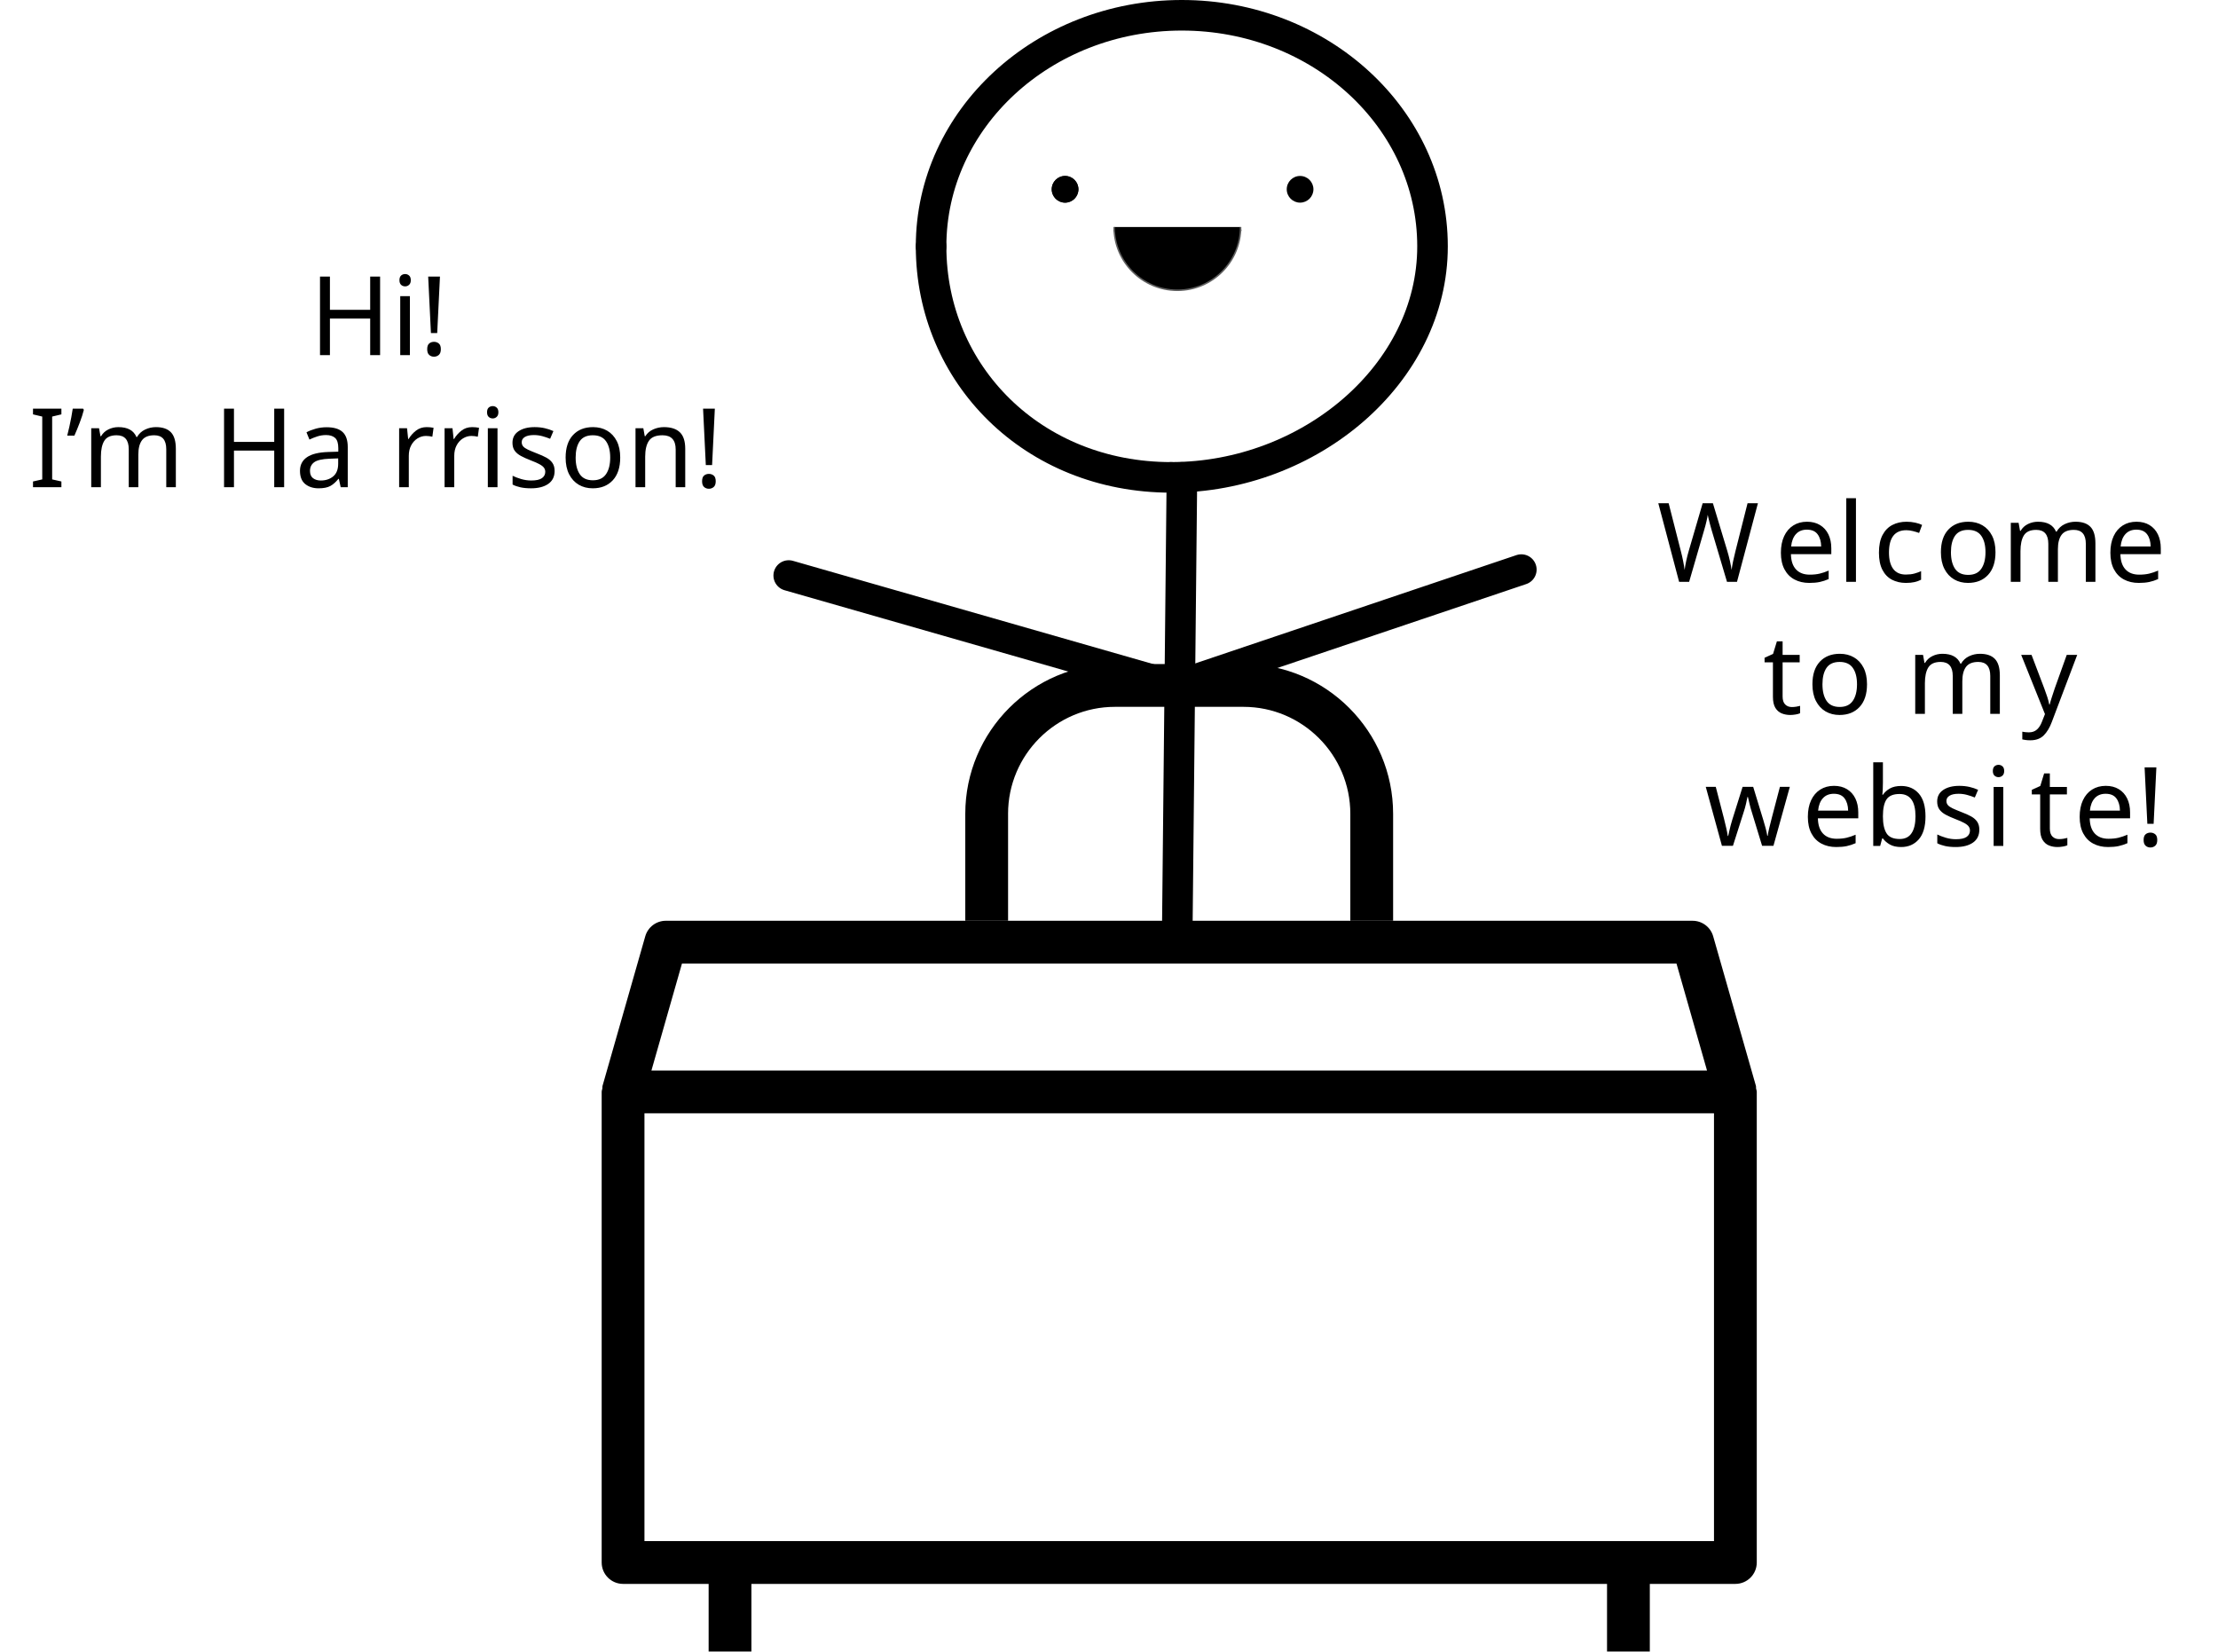
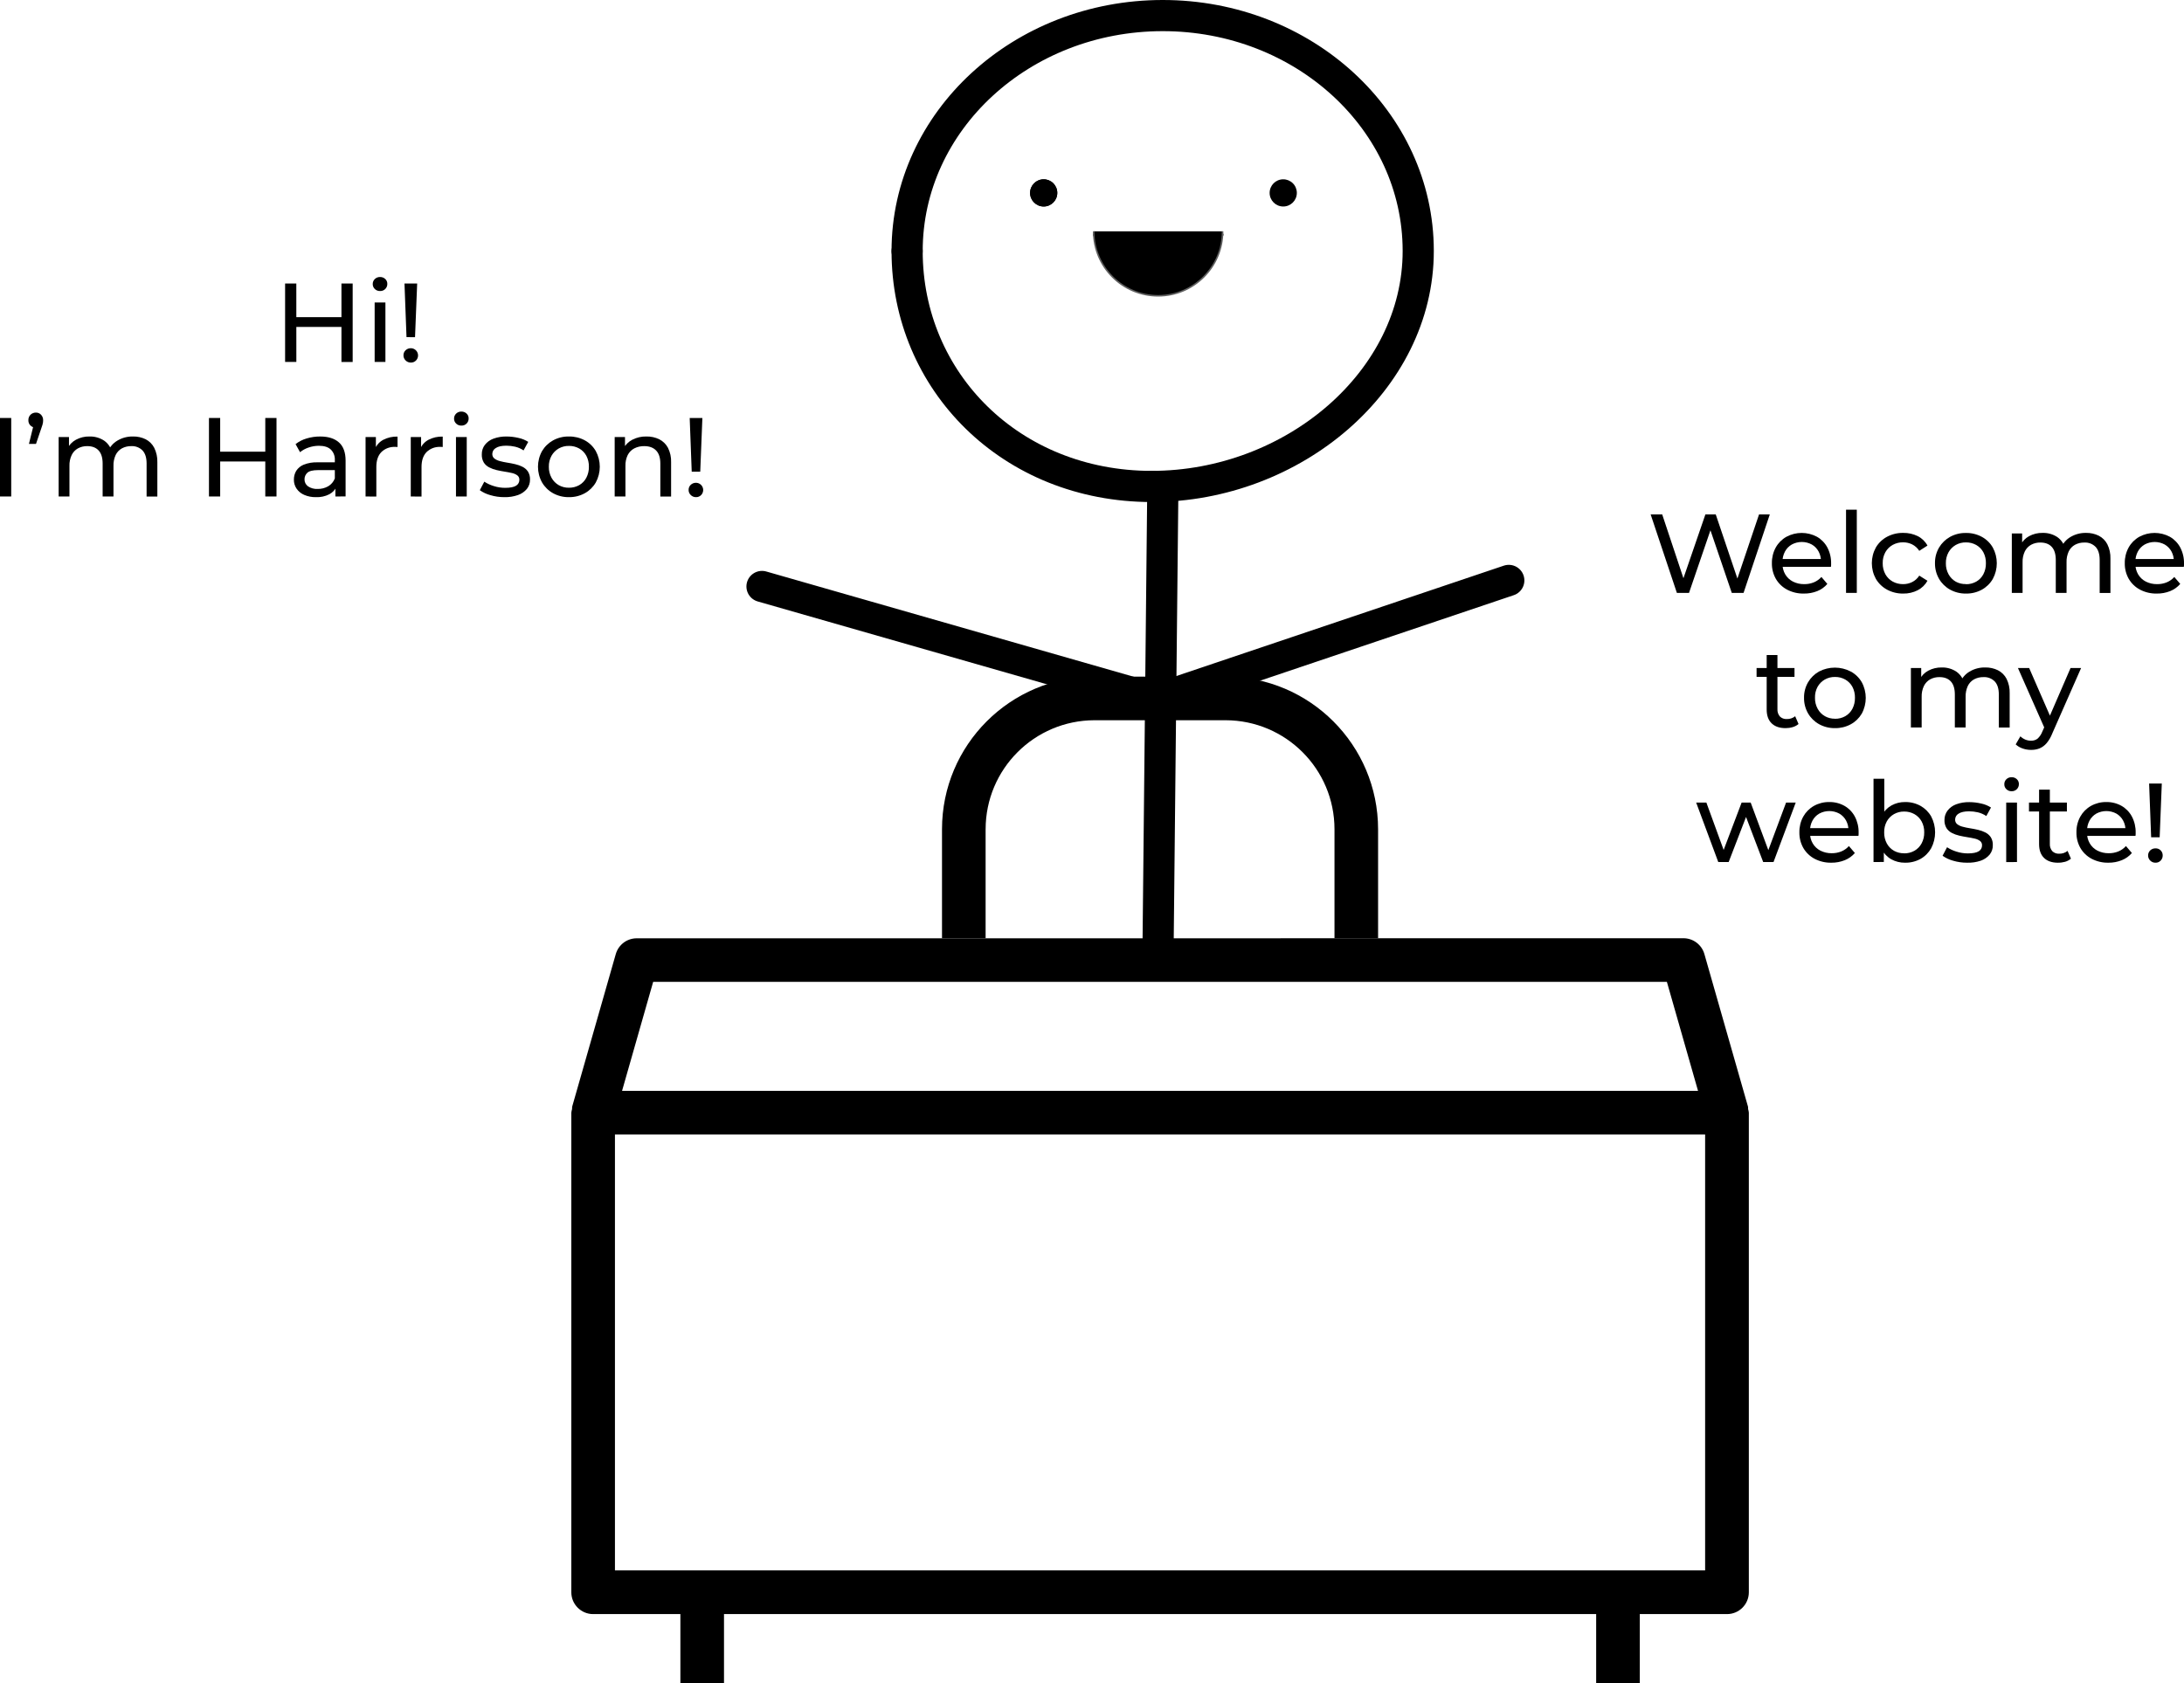
- <svg xmlns="http://www.w3.org/2000/svg" id="Layer_2" data-name="Layer 2" viewBox="0 0 1451.18 1080.53">
+ <svg xmlns="http://www.w3.org/2000/svg" viewBox="0 0 1401.86 1080.53">
  <defs>
-     <style>
-       .cls-1 {
-         stroke: #606060;
-         stroke-miterlimit: 10;
-       }
- 
-       .cls-2 {
-         letter-spacing: -.02em;
-       }
- 
-       .cls-3 {
-         letter-spacing: 0em;
-       }
- 
-       .cls-4 {
-         stroke-width: 20px;
-       }
- 
-       .cls-4, .cls-5 {
-         fill: none;
-         stroke: #000;
-         stroke-linecap: round;
-         stroke-linejoin: round;
-       }
- 
-       .cls-6 {
-         letter-spacing: -.05em;
-       }
- 
-       .cls-7 {
-         letter-spacing: 0em;
-       }
- 
-       .cls-8 {
-         letter-spacing: 0em;
-       }
- 
-       .cls-9 {
-         letter-spacing: -.02em;
-       }
- 
-       .cls-10 {
-         letter-spacing: 0em;
-       }
- 
-       .cls-11 {
-         font-family: MontserratRoman-Medium, Montserrat;
-         font-size: 72px;
-         font-variation-settings: 'wght' 500;
-         font-weight: 500;
-       }
- 
-       .cls-12 {
-         letter-spacing: 0em;
-       }
- 
-       .cls-5 {
-         stroke-width: 3px;
-       }
-     </style>
+     <style>.cls-1,.cls-2{fill:none;stroke:#000;stroke-linecap:round;stroke-linejoin:round;}.cls-1{stroke-width:20px;}.cls-2{stroke-width:3px;}.cls-3{stroke:#606060;stroke-miterlimit:10;}</style>
  </defs>
-   <g id="Layer_1-2" data-name="Layer 1">
-     <path d="M757.53,602.42H435.64c-6.25,0-11.74,4.14-13.46,10.15l-27.99,97.97c-.15,.52,.01,1.04-.07,1.56-.13,.77-.46,1.47-.46,2.28v307.9c0,7.73,6.26,14,14,14h55.98v44.25h27.99v-44.25h559.81v44.25h27.99v-44.25h55.98c7.73,0,14-6.26,14-14v-307.9c0-.81-.33-1.51-.46-2.28-.09-.52,.07-1.04-.07-1.55l-27.99-97.97c-1.72-6.01-7.21-10.15-13.46-10.15h-69.98m-27.99,0h-223.92m-339.33,27.99h650.67l19.98,69.98H426.21l19.98-69.98Zm675.22,377.87H421.65v-279.91h699.77v279.91h0Z" />
-     <g>
-       <g>
-         <path id="path5748" d="M859.34,123.85c0,4.82-3.91,8.73-8.73,8.73s-8.73-3.91-8.73-8.73,3.91-8.73,8.73-8.73,8.73,3.91,8.73,8.73Z" />
-         <path id="path3802" class="cls-4" d="M609.19,161.16c-.04-83.45,73.36-151.13,163.96-151.16,90.59-.04,164.07,67.58,164.11,151.02v.14c.04,83.45-80.36,151.13-170.96,151.16" />
-         <path id="path3802-2" data-name="path3802" class="cls-4" d="M766.3,312.33c-90.59,.04-157.07-67.58-157.11-151.02" />
-         <path id="path5748-2" data-name="path5748" d="M705.58,123.85c0,4.82-3.91,8.73-8.73,8.73s-8.73-3.91-8.73-8.73,3.91-8.73,8.73-8.73,8.73,3.91,8.73,8.73Z" />
-         <path class="cls-5" d="M729.93,150.68c6.7,3.61,20.87,10.09,39.92,10.19,19.58,.11,34.15-6.57,40.87-10.19" />
-         <path id="path5748-3" data-name="path5748" d="M705.58,123.85c0,4.82-3.91,8.73-8.73,8.73s-8.73-3.91-8.73-8.73,3.91-8.73,8.73-8.73,8.73,3.91,8.73,8.73Z" />
-         <path class="cls-1" d="M728.94,148.53c0,22.86,18.53,41.38,41.38,41.38s41.38-18.53,41.38-41.38" />
-       </g>
-       <path id="path3796" class="cls-4" d="M516.04,376.54l252.87,72.47,226.46-76.35" />
-       <path id="path3800" class="cls-4" d="M770.33,602.42l2.97-290.09" />
+   <g id="Layer_2" data-name="Layer 2">
+     <g id="Layer_1-2" data-name="Layer 1">
+       <path d="M730.6,602.42H408.71a14,14,0,0,0-13.46,10.15l-28,98a11.64,11.64,0,0,0-.07,1.56,12.45,12.45,0,0,0-.46,2.28v307.9a14,14,0,0,0,14,14h56v44.26h28v-44.26h559.82v44.26h28v-44.26h56a14,14,0,0,0,14-14V714.38a11.67,11.67,0,0,0-.46-2.28c-.09-.52.07-1-.07-1.56l-28-98a14,14,0,0,0-13.46-10.16h-70m-28,0H758.6m-339.34,28h650.67l20,70H399.28Zm675.23,377.87H394.72V728.38h699.76v279.9Z" />
+       <path id="path5748" d="M832.41,123.85a8.73,8.73,0,1,1-8.73-8.73A8.72,8.72,0,0,1,832.41,123.85Z" />
+       <path id="path3802" class="cls-1" d="M582.26,161.16c0-83.44,73.37-151.12,164-151.16S910.29,77.58,910.33,161v.14c0,83.45-80.36,151.13-171,151.17" />
+       <path id="path3802-2" data-name="path3802" class="cls-1" d="M739.37,312.33c-90.59,0-157.06-67.58-157.11-151" />
+       <path id="path5748-2" data-name="path5748" d="M678.65,123.85a8.73,8.73,0,1,1-8.72-8.73A8.71,8.71,0,0,1,678.65,123.85Z" />
+       <path class="cls-2" d="M703,150.68a85.17,85.17,0,0,0,80.8,0" />
+       <path id="path5748-3" data-name="path5748" d="M678.65,123.85a8.73,8.73,0,1,1-8.72-8.73A8.71,8.71,0,0,1,678.65,123.85Z" />
+       <path class="cls-3" d="M702,148.53a41.38,41.38,0,1,0,82.76,0" />
+       <path id="path3796" class="cls-1" d="M489.11,376.54,742,449l226.46-76.35" />
+       <path id="path3800" class="cls-1" d="M743.4,602.42l3-290.09" />
+       <path d="M884.56,602.42v-70a98.05,98.05,0,0,0-97.89-98H702.53a98,98,0,0,0-97.88,98v70m28-70a70,70,0,0,1,69.89-70h84.14a70,70,0,0,1,69.9,70v70H632.64v-70Z" />
+       <path d="M190.22,232.36H183V182h7.2Zm29.59-22.47H189.5v-6.26h30.31ZM219.17,182h7.2v50.4h-7.2Z" />
+       <path d="M243.93,186.85a4.59,4.59,0,0,1-3.34-1.29,4.26,4.26,0,0,1-1.34-3.17,4.32,4.32,0,0,1,1.34-3.24,4.6,4.6,0,0,1,3.34-1.3,4.68,4.68,0,0,1,3.35,1.26,4.14,4.14,0,0,1,1.33,3.14,4.48,4.48,0,0,1-4.68,4.6Zm-3.45,45.51V194.2h6.91v38.16Z" />
+       <path d="M263.73,232.79a4.6,4.6,0,0,1-3.38-1.37,4.43,4.43,0,0,1-1.37-3.24,4.37,4.37,0,0,1,1.37-3.31,4.75,4.75,0,0,1,3.38-1.3,4.64,4.64,0,0,1,3.32,7.85A4.39,4.39,0,0,1,263.73,232.79Zm-2.8-16.34L259.63,182h8.14l-1.37,34.49Z" />
+       <path d="M0,318.76v-50.4H7.2v50.4Z" />
+       <path d="M18.58,285l3.6-14.62.93,4.18a4.93,4.93,0,0,1-3.49-1.3,4.44,4.44,0,0,1-1.4-3.45,4.68,4.68,0,0,1,1.4-3.57A4.83,4.83,0,0,1,23,264.9a4.37,4.37,0,0,1,3.38,1.41,4.92,4.92,0,0,1,1.3,3.49c0,.43,0,.87-.07,1.33a9,9,0,0,1-.33,1.55c-.17.57-.42,1.32-.75,2.23L23.11,285Z" />
+       <path d="M85.39,280.24a17.71,17.71,0,0,1,8.14,1.8A12.81,12.81,0,0,1,99,287.51a19.55,19.55,0,0,1,2,9.29v22H94.1V297.59q0-5.55-2.59-8.35a9.41,9.41,0,0,0-7.27-2.81,12.28,12.28,0,0,0-6,1.44,9.69,9.69,0,0,0-4,4.25,15.61,15.61,0,0,0-1.4,7v19.66H65.88V297.59q0-5.55-2.56-8.35c-1.7-1.87-4.14-2.81-7.3-2.81a12.11,12.11,0,0,0-6,1.44,9.87,9.87,0,0,0-4,4.25,15.19,15.19,0,0,0-1.44,7v19.66H37.65V280.6h6.63v10.15l-1.08-2.59a13,13,0,0,1,5.54-5.83,17.53,17.53,0,0,1,8.72-2.09,16.35,16.35,0,0,1,9.43,2.7,12.79,12.79,0,0,1,5.18,8.17L69.26,290a14.41,14.41,0,0,1,6-7.06A18.86,18.86,0,0,1,85.39,280.24Z" />
+       <path d="M141.33,318.76h-7.2v-50.4h7.2Zm29.6-22.47H140.61V290h30.32Zm-.65-27.93h7.2v50.4h-7.2Z" />
+       <path d="M202.75,319.19a18,18,0,0,1-7.45-1.44,11.35,11.35,0,0,1-4.93-4,10,10,0,0,1-1.73-5.79,10.94,10.94,0,0,1,1.47-5.62,10.29,10.29,0,0,1,4.83-4,22.25,22.25,0,0,1,9-1.51h12.1v5H204.26q-5.17,0-7,1.72a5.6,5.6,0,0,0-1.8,4.18,5.37,5.37,0,0,0,2.23,4.5,10,10,0,0,0,6.19,1.69,13.06,13.06,0,0,0,6.81-1.73,9.86,9.86,0,0,0,4.21-5l1.37,4.76a10.79,10.79,0,0,1-4.83,5.36A17.32,17.32,0,0,1,202.75,319.19Zm12.53-.43v-8.07l-.36-1.51V295.43a8.86,8.86,0,0,0-2.56-6.8q-2.55-2.42-7.67-2.42a20.32,20.32,0,0,0-6.62,1.12,17,17,0,0,0-5.47,3l-2.88-5.19a20.93,20.93,0,0,1,7.09-3.63,29.63,29.63,0,0,1,8.68-1.26q7.84,0,12.09,3.81t4.25,11.67v23Z" />
+       <path d="M234.65,318.76V280.6h6.62V291l-.65-2.6a11.7,11.7,0,0,1,5.33-6,18.6,18.6,0,0,1,9.22-2.09v6.69a6.2,6.2,0,0,0-.83-.07h-.76a11.74,11.74,0,0,0-8.78,3.31q-3.24,3.31-3.24,9.58v19Z" />
+       <path d="M263.66,318.76V280.6h6.63V291l-.65-2.6a11.66,11.66,0,0,1,5.33-6,18.56,18.56,0,0,1,9.21-2.09v6.69a6.06,6.06,0,0,0-.83-.07h-.75a11.76,11.76,0,0,0-8.79,3.31q-3.24,3.31-3.24,9.58v19Z" />
+       <path d="M296.13,273.25a4.59,4.59,0,0,1-3.34-1.29,4.26,4.26,0,0,1-1.34-3.17,4.32,4.32,0,0,1,1.34-3.24,4.6,4.6,0,0,1,3.34-1.3,4.68,4.68,0,0,1,3.35,1.26,4.14,4.14,0,0,1,1.33,3.14,4.48,4.48,0,0,1-4.68,4.6Zm-3.45,45.51V280.6h6.91v38.16Z" />
+       <path d="M323.71,319.19a30.88,30.88,0,0,1-9-1.3,21.34,21.34,0,0,1-6.73-3.16l2.88-5.48a23.47,23.47,0,0,0,6.05,2.81,23.9,23.9,0,0,0,7.34,1.15c3.22,0,5.53-.45,7-1.36a4.31,4.31,0,0,0,2.12-3.82,3.36,3.36,0,0,0-1.29-2.81,9,9,0,0,0-3.42-1.51c-1.42-.33-3-.64-4.72-.9s-3.45-.6-5.18-1a20.41,20.41,0,0,1-4.75-1.73,8.91,8.91,0,0,1-3.46-3.09,9.59,9.59,0,0,1-1.29-5.29,9.77,9.77,0,0,1,1.94-6.05,12.29,12.29,0,0,1,5.51-4,23.13,23.13,0,0,1,8.46-1.4,33.31,33.31,0,0,1,7.59.9,18.91,18.91,0,0,1,6.3,2.55l-3,5.48a16.15,16.15,0,0,0-5.4-2.38,25,25,0,0,0-5.62-.65c-3,0-5.28.49-6.76,1.48A4.39,4.39,0,0,0,316,291.4a3.59,3.59,0,0,0,1.34,3,9.79,9.79,0,0,0,3.45,1.62,45.43,45.43,0,0,0,4.72,1c1.73.26,3.45.6,5.18,1a20.71,20.71,0,0,1,4.72,1.69,9.15,9.15,0,0,1,3.45,3,9,9,0,0,1,1.34,5.19,9.29,9.29,0,0,1-2,6,13.06,13.06,0,0,1-5.69,3.93A24.73,24.73,0,0,1,323.71,319.19Z" />
+       <path d="M365.18,319.19A20.5,20.5,0,0,1,355,316.67a18.63,18.63,0,0,1-7.09-6.95,20.77,20.77,0,0,1,0-20.09,18.85,18.85,0,0,1,7.06-6.87,20.4,20.4,0,0,1,10.22-2.52,20.8,20.8,0,0,1,10.19,2.48,18.14,18.14,0,0,1,7.05,6.88,21.12,21.12,0,0,1,0,20.16,18.36,18.36,0,0,1-7.05,6.91A20.5,20.5,0,0,1,365.18,319.19Zm0-6.05a13.16,13.16,0,0,0,6.59-1.65,11.74,11.74,0,0,0,4.57-4.72,14.7,14.7,0,0,0,1.66-7.09,14.43,14.43,0,0,0-1.66-7.09,11.82,11.82,0,0,0-4.57-4.65,13.16,13.16,0,0,0-6.59-1.65,12.93,12.93,0,0,0-6.55,1.65,12.4,12.4,0,0,0-4.61,4.65,13.92,13.92,0,0,0-1.73,7.09,14.18,14.18,0,0,0,1.73,7.09,12.31,12.31,0,0,0,4.61,4.72A12.93,12.93,0,0,0,365.18,313.14Z" />
+       <path d="M414.93,280.24a18.09,18.09,0,0,1,8.25,1.8,13,13,0,0,1,5.58,5.47,19.19,19.19,0,0,1,2,9.29v22h-6.91V297.59q0-5.55-2.7-8.35t-7.6-2.81a13.55,13.55,0,0,0-6.4,1.44,9.9,9.9,0,0,0-4.22,4.25,14.93,14.93,0,0,0-1.47,7v19.66h-6.91V280.6h6.62v10.29l-1.08-2.73a13.24,13.24,0,0,1,5.76-5.83A18.8,18.8,0,0,1,414.93,280.24Z" />
+       <path d="M446.76,319.19a4.61,4.61,0,0,1-3.39-1.37,4.43,4.43,0,0,1-1.37-3.24,4.37,4.37,0,0,1,1.37-3.31,4.75,4.75,0,0,1,3.39-1.3,4.64,4.64,0,0,1,3.31,7.85A4.38,4.38,0,0,1,446.76,319.19ZM444,302.85l-1.3-34.49h8.14l-1.37,34.49Z" />
+       <path d="M1076.35,380.66l-16.84-50.4h7.41l15.48,46.51h-3.74l16-46.51h6.63L1117,376.77h-3.6l15.7-46.51H1136l-16.85,50.4h-7.56l-14.69-43.13h2l-14.76,43.13Z" />
+       <path d="M1157.86,381.09a22.25,22.25,0,0,1-10.77-2.52,18.22,18.22,0,0,1-7.2-6.91,19.72,19.72,0,0,1-2.55-10.08,20.19,20.19,0,0,1,2.48-10.08,17.92,17.92,0,0,1,6.84-6.87,20.72,20.72,0,0,1,19.62,0,17.34,17.34,0,0,1,6.66,6.87,21.29,21.29,0,0,1,2.41,10.34c0,.29,0,.62,0,1s-.06.75-.11,1.08h-32.47v-5h28.87l-2.81,1.73a12.9,12.9,0,0,0-1.51-6.56,11.58,11.58,0,0,0-4.36-4.5,13.55,13.55,0,0,0-12.85,0,11.42,11.42,0,0,0-4.39,4.54,13.66,13.66,0,0,0-1.59,6.66v1.15a13.12,13.12,0,0,0,1.77,6.81,12.06,12.06,0,0,0,4.93,4.64,15.52,15.52,0,0,0,7.27,1.65,15.87,15.87,0,0,0,6.16-1.15,13.41,13.41,0,0,0,4.86-3.45l3.81,4.46a16.63,16.63,0,0,1-6.44,4.61A22.37,22.37,0,0,1,1157.86,381.09Z" />
+       <path d="M1184.93,380.66V327.24h6.91v53.42Z" />
+       <path d="M1221.65,381.09a21.22,21.22,0,0,1-10.41-2.52,18.58,18.58,0,0,1-7.16-6.91,20.91,20.91,0,0,1,0-20.16,18.27,18.27,0,0,1,7.16-6.87,21.42,21.42,0,0,1,10.41-2.49,20.37,20.37,0,0,1,9.25,2.05,14.58,14.58,0,0,1,6.3,6.09l-5.26,3.38a11.7,11.7,0,0,0-4.57-4.14,12.88,12.88,0,0,0-5.79-1.33,13.5,13.5,0,0,0-6.7,1.65,12.29,12.29,0,0,0-4.68,4.65,13.92,13.92,0,0,0-1.73,7.09,14.15,14.15,0,0,0,1.73,7.13,12.1,12.1,0,0,0,4.68,4.68,13.5,13.5,0,0,0,6.7,1.65,12.88,12.88,0,0,0,5.79-1.33,11.55,11.55,0,0,0,4.57-4.14l5.26,3.31a15.1,15.1,0,0,1-6.3,6.09A19.65,19.65,0,0,1,1221.65,381.09Z" />
+       <path d="M1261.9,381.09a20.48,20.48,0,0,1-10.19-2.52,18.61,18.61,0,0,1-7.09-6.94,19.52,19.52,0,0,1-2.6-10.05,19.23,19.23,0,0,1,2.6-10,18.85,18.85,0,0,1,7.05-6.88,20.47,20.47,0,0,1,10.23-2.52,20.73,20.73,0,0,1,10.19,2.49,18.12,18.12,0,0,1,7.05,6.87,21.12,21.12,0,0,1,0,20.16,18.43,18.43,0,0,1-7.05,6.91A20.53,20.53,0,0,1,1261.9,381.09Zm0-6a13.09,13.09,0,0,0,6.58-1.65,11.7,11.7,0,0,0,4.58-4.72,14.7,14.7,0,0,0,1.65-7.09,14.43,14.43,0,0,0-1.65-7.09,11.91,11.91,0,0,0-4.58-4.65,13.09,13.09,0,0,0-6.58-1.65,12.9,12.9,0,0,0-6.55,1.65,12.47,12.47,0,0,0-4.61,4.65,13.92,13.92,0,0,0-1.73,7.09,14.18,14.18,0,0,0,1.73,7.09,12.24,12.24,0,0,0,4.61,4.72A12.9,12.9,0,0,0,1261.9,375Z" />
+       <path d="M1339,342.14a17.64,17.64,0,0,1,8.13,1.8,12.71,12.71,0,0,1,5.51,5.47,19.46,19.46,0,0,1,2,9.29v22h-6.91V359.49c0-3.69-.86-6.48-2.59-8.35a9.41,9.41,0,0,0-7.27-2.81,12.25,12.25,0,0,0-6,1.44,9.69,9.69,0,0,0-4,4.25,15.61,15.61,0,0,0-1.4,7v19.66h-6.91V359.49c0-3.69-.86-6.48-2.56-8.35s-4.14-2.81-7.31-2.81a12.07,12.07,0,0,0-6,1.44,9.89,9.89,0,0,0-4,4.25,15.19,15.19,0,0,0-1.44,7v19.66h-6.91V342.5h6.63v10.15l-1.08-2.59a13,13,0,0,1,5.54-5.83,17.6,17.6,0,0,1,8.71-2.09,16.32,16.32,0,0,1,9.43,2.7,12.83,12.83,0,0,1,5.19,8.17l-2.81-1.15a14.36,14.36,0,0,1,6-7.06A18.86,18.86,0,0,1,1339,342.14Z" />
+       <path d="M1384.37,381.09a22.25,22.25,0,0,1-10.77-2.52,18.22,18.22,0,0,1-7.2-6.91,19.72,19.72,0,0,1-2.55-10.08,20.19,20.19,0,0,1,2.48-10.08,17.92,17.92,0,0,1,6.84-6.87,20.72,20.72,0,0,1,19.62,0,17.34,17.34,0,0,1,6.66,6.87,21.29,21.29,0,0,1,2.41,10.34c0,.29,0,.62,0,1s-.06.75-.11,1.08h-32.47v-5h28.87l-2.81,1.73a12.9,12.9,0,0,0-1.51-6.56,11.58,11.58,0,0,0-4.36-4.5,13.55,13.55,0,0,0-12.85,0,11.49,11.49,0,0,0-4.39,4.54,13.66,13.66,0,0,0-1.58,6.66v1.15a13.11,13.11,0,0,0,1.76,6.81,12.13,12.13,0,0,0,4.93,4.64,15.52,15.52,0,0,0,7.27,1.65,15.87,15.87,0,0,0,6.16-1.15,13.41,13.41,0,0,0,4.86-3.45l3.82,4.46a16.74,16.74,0,0,1-6.45,4.61A22.33,22.33,0,0,1,1384.37,381.09Z" />
+       <path d="M1127.51,434.59V428.9h24.34v5.69Zm18.58,32.9q-5.76,0-8.93-3.09t-3.17-8.86v-35h6.91v34.7a6.73,6.73,0,0,0,1.55,4.76,5.78,5.78,0,0,0,4.43,1.65,8.15,8.15,0,0,0,5.4-1.8l2.16,5a10.26,10.26,0,0,1-3.78,2A16.17,16.17,0,0,1,1146.09,467.49Z" />
+       <path d="M1177.84,467.49a20.48,20.48,0,0,1-10.19-2.52,18.61,18.61,0,0,1-7.09-6.94,19.52,19.52,0,0,1-2.59-10,19.22,19.22,0,0,1,2.59-10,18.85,18.85,0,0,1,7-6.88,22,22,0,0,1,20.41,0,18.08,18.08,0,0,1,7.06,6.87,21.13,21.13,0,0,1,0,20.16A18.38,18.38,0,0,1,1188,465,20.46,20.46,0,0,1,1177.84,467.49Zm0-6a13.17,13.17,0,0,0,6.59-1.66,11.74,11.74,0,0,0,4.57-4.72,14.7,14.7,0,0,0,1.65-7.09,14.45,14.45,0,0,0-1.65-7.09,11.86,11.86,0,0,0-4.57-4.64,13.06,13.06,0,0,0-6.59-1.66,12.81,12.81,0,0,0-6.55,1.66,12.3,12.3,0,0,0-4.61,4.64A13.85,13.85,0,0,0,1165,448a14.08,14.08,0,0,0,1.73,7.09,12.17,12.17,0,0,0,4.61,4.72A12.91,12.91,0,0,0,1177.84,461.45Z" />
+       <path d="M1274.32,428.54a17.64,17.64,0,0,1,8.13,1.8,12.81,12.81,0,0,1,5.51,5.47,19.46,19.46,0,0,1,2,9.29v22H1283V445.89c0-3.69-.86-6.48-2.59-8.35a9.42,9.42,0,0,0-7.27-2.81,12.25,12.25,0,0,0-6.05,1.44,9.69,9.69,0,0,0-4,4.25,15.62,15.62,0,0,0-1.4,7v19.65h-6.92V445.89c0-3.69-.85-6.48-2.55-8.35s-4.14-2.81-7.31-2.81a12.11,12.11,0,0,0-6,1.44,9.93,9.93,0,0,0-4,4.25,15.21,15.21,0,0,0-1.44,7v19.65h-6.91V428.9h6.62v10.15l-1.08-2.59a13,13,0,0,1,5.55-5.83,17.6,17.6,0,0,1,8.71-2.09,16.32,16.32,0,0,1,9.43,2.7,12.83,12.83,0,0,1,5.19,8.17l-2.81-1.15a14.29,14.29,0,0,1,6-7.05A18.78,18.78,0,0,1,1274.32,428.54Z" />
+       <path d="M1303.62,481.46a16.17,16.17,0,0,1-5.33-.9,12.44,12.44,0,0,1-4.46-2.63l3-5.18a10.45,10.45,0,0,0,3.17,2.09,9.42,9.42,0,0,0,3.67.72,6.56,6.56,0,0,0,4.18-1.3,11.76,11.76,0,0,0,3.09-4.61l2.38-5.25.72-.87,15-34.63h6.77l-18.5,42a22.11,22.11,0,0,1-3.71,6.33,12,12,0,0,1-4.5,3.28A14.45,14.45,0,0,1,1303.62,481.46Zm9.07-13.17-17.42-39.39h7.2l14.83,34Z" />
+       <path d="M1102.92,553.46l-14.18-38.16h6.55l12.6,34.56h-3.1l13.11-34.56h5.83l12.82,34.56h-3l12.89-34.56h6.19l-14.25,38.16h-6.63l-12-31.54h2l-12.16,31.54Z" />
+       <path d="M1175.5,553.89a22.25,22.25,0,0,1-10.77-2.52,18.22,18.22,0,0,1-7.2-6.91,19.72,19.72,0,0,1-2.55-10.08,20.19,20.19,0,0,1,2.48-10.08,18,18,0,0,1,6.84-6.88,19.53,19.53,0,0,1,9.83-2.48,19.26,19.26,0,0,1,9.79,2.45,17.34,17.34,0,0,1,6.66,6.87A21.29,21.29,0,0,1,1193,534.6c0,.28,0,.62,0,1s-.06.75-.11,1.08h-32.47v-5h28.87l-2.81,1.73a12.9,12.9,0,0,0-1.51-6.56,11.58,11.58,0,0,0-4.36-4.5,13.55,13.55,0,0,0-12.85,0,11.42,11.42,0,0,0-4.39,4.54,13.66,13.66,0,0,0-1.58,6.66v1.15a13.05,13.05,0,0,0,1.76,6.8,12.08,12.08,0,0,0,4.93,4.65,15.52,15.52,0,0,0,7.27,1.65,15.87,15.87,0,0,0,6.16-1.15,13.41,13.41,0,0,0,4.86-3.45l3.82,4.46a16.74,16.74,0,0,1-6.45,4.61A22.33,22.33,0,0,1,1175.5,553.89Z" />
+       <path d="M1202.57,553.46V500h6.91v25.41l-.72,8.86.43,8.86v10.29Zm20.23.43a17.81,17.81,0,0,1-8.82-2.19,15.5,15.5,0,0,1-6.19-6.52,23.09,23.09,0,0,1-2.27-10.8,22.48,22.48,0,0,1,2.34-10.8,15.69,15.69,0,0,1,6.27-6.48,17.65,17.65,0,0,1,8.67-2.16,19.82,19.82,0,0,1,9.94,2.45,18.08,18.08,0,0,1,6.84,6.8,21.92,21.92,0,0,1,0,20.41,18.07,18.07,0,0,1-6.84,6.85A19.82,19.82,0,0,1,1222.8,553.89Zm-.57-6a13.12,13.12,0,0,0,6.58-1.65,11.9,11.9,0,0,0,4.61-4.72,14.38,14.38,0,0,0,1.69-7.09,14.12,14.12,0,0,0-1.69-7.09,12.12,12.12,0,0,0-4.61-4.65,13.12,13.12,0,0,0-6.58-1.65,13,13,0,0,0-6.52,1.65,12.19,12.19,0,0,0-4.61,4.65,14.12,14.12,0,0,0-1.69,7.09,14.38,14.38,0,0,0,1.69,7.09,12,12,0,0,0,4.61,4.72A13,13,0,0,0,1222.23,547.84Z" />
+       <path d="M1262.62,553.89a31.21,31.21,0,0,1-9-1.29,21.23,21.23,0,0,1-6.73-3.17l2.88-5.47a23.47,23.47,0,0,0,6,2.8,23.86,23.86,0,0,0,7.34,1.16c3.22,0,5.53-.46,7-1.37a4.31,4.31,0,0,0,2.12-3.82,3.38,3.38,0,0,0-1.29-2.81,9,9,0,0,0-3.42-1.51c-1.42-.33-3-.63-4.72-.9s-3.45-.6-5.18-1a20.4,20.4,0,0,1-4.75-1.72,9,9,0,0,1-3.46-3.1,9.56,9.56,0,0,1-1.3-5.29,9.8,9.8,0,0,1,2-6,12.32,12.32,0,0,1,5.5-4,23.21,23.21,0,0,1,8.46-1.4,33.33,33.33,0,0,1,7.6.9,18.71,18.71,0,0,1,6.3,2.56l-3,5.47a16.36,16.36,0,0,0-5.4-2.38,25.06,25.06,0,0,0-5.62-.65c-3,0-5.28.5-6.76,1.48a4.42,4.42,0,0,0-2.24,3.78,3.58,3.58,0,0,0,1.34,3,9.38,9.38,0,0,0,3.45,1.62,43,43,0,0,0,4.72,1c1.73.27,3.45.6,5.18,1a21.2,21.2,0,0,1,4.72,1.69,9.17,9.17,0,0,1,3.45,3,9,9,0,0,1,1.33,5.18,9.26,9.26,0,0,1-2,6,13,13,0,0,1-5.69,3.93A24.76,24.76,0,0,1,1262.62,553.89Z" />
+       <path d="M1291.2,508a4.6,4.6,0,0,1-3.35-1.3,4.24,4.24,0,0,1-1.33-3.17,4.34,4.34,0,0,1,1.33-3.24,4.63,4.63,0,0,1,3.35-1.29,4.69,4.69,0,0,1,3.35,1.26,4.12,4.12,0,0,1,1.33,3.13,4.5,4.5,0,0,1-4.68,4.61Zm-3.46,45.5V515.3h6.92v38.16Z" />
+       <path d="M1302.36,521V515.3h24.34V521Zm18.58,32.9q-5.76,0-8.93-3.09t-3.17-8.86V507h6.91v34.7a6.73,6.73,0,0,0,1.55,4.76,5.78,5.78,0,0,0,4.43,1.65,8.15,8.15,0,0,0,5.4-1.8l2.16,5a10.26,10.26,0,0,1-3.78,2A16.17,16.17,0,0,1,1320.94,553.89Z" />
+       <path d="M1353.34,553.89a22.25,22.25,0,0,1-10.77-2.52,18.15,18.15,0,0,1-7.2-6.91,19.72,19.72,0,0,1-2.55-10.08,20.09,20.09,0,0,1,2.48-10.08,17.94,17.94,0,0,1,6.84-6.88,19.53,19.53,0,0,1,9.83-2.48,19.28,19.28,0,0,1,9.79,2.45,17.34,17.34,0,0,1,6.66,6.87,21.29,21.29,0,0,1,2.41,10.34c0,.28,0,.62,0,1s-.07.75-.11,1.08h-32.47v-5h28.87l-2.81,1.73a12.9,12.9,0,0,0-1.51-6.56,11.58,11.58,0,0,0-4.36-4.5,13.55,13.55,0,0,0-12.85,0,11.42,11.42,0,0,0-4.39,4.54,13.66,13.66,0,0,0-1.59,6.66v1.15a13.06,13.06,0,0,0,1.77,6.8,12,12,0,0,0,4.93,4.65,15.52,15.52,0,0,0,7.27,1.65,15.87,15.87,0,0,0,6.16-1.15,13.49,13.49,0,0,0,4.86-3.45l3.81,4.46a16.63,16.63,0,0,1-6.44,4.61A22.37,22.37,0,0,1,1353.34,553.89Z" />
+       <path d="M1383.58,553.89a4.6,4.6,0,0,1-3.39-1.36,4.46,4.46,0,0,1-1.37-3.24,4.39,4.39,0,0,1,1.37-3.32,4.74,4.74,0,0,1,3.39-1.29,4.42,4.42,0,0,1,4.6,4.61,4.59,4.59,0,0,1-1.29,3.24A4.37,4.37,0,0,1,1383.58,553.89Zm-2.81-16.34-1.3-34.49h8.14l-1.37,34.49Z" />
    </g>
-     <path d="M911.48,602.42v-69.98c0-54.01-43.91-97.97-97.89-97.97h-84.14c-53.97,0-97.89,43.95-97.89,97.97v69.98m27.99-69.98c0-38.58,31.35-69.98,69.89-69.98h84.14c38.54,0,69.9,31.39,69.9,69.98v69.98h-223.92v-69.98h0Z" />
-     <text class="cls-11" transform="translate(202.39 232.36)">
-       <tspan x="0" y="0">Hi!</tspan>
-       <tspan x="-202.39" y="86.4" xml:space="preserve"> I’m Ha</tspan>
-       <tspan class="cls-8" x="52.63" y="86.4">rr</tspan>
-       <tspan x="110.66" y="86.4">ison! </tspan>
-     </text>
-     <text class="cls-11" transform="translate(1084.13 380.66)">
-       <tspan class="cls-6" x="0" y="0">W</tspan>
-       <tspan x="77.11" y="0">el</tspan>
-       <tspan class="cls-7" x="141.26" y="0">c</tspan>
-       <tspan class="cls-3" x="181.8" y="0">ome </tspan>
-       <tspan class="cls-2" x="69.23" y="86.4">t</tspan>
-       <tspan x="97.74" y="86.4">o </tspan>
-       <tspan class="cls-10" x="162.83" y="86.4">m</tspan>
-       <tspan class="cls-12" x="238.21" y="86.4">y </tspan>
-       <tspan class="cls-9" x="31.11" y="172.8">w</tspan>
-       <tspan x="94.75" y="172.8">ebsi</tspan>
-       <tspan class="cls-2" x="244.08" y="172.8">t</tspan>
-       <tspan x="272.59" y="172.8">e!</tspan>
-     </text>
  </g>
</svg>
